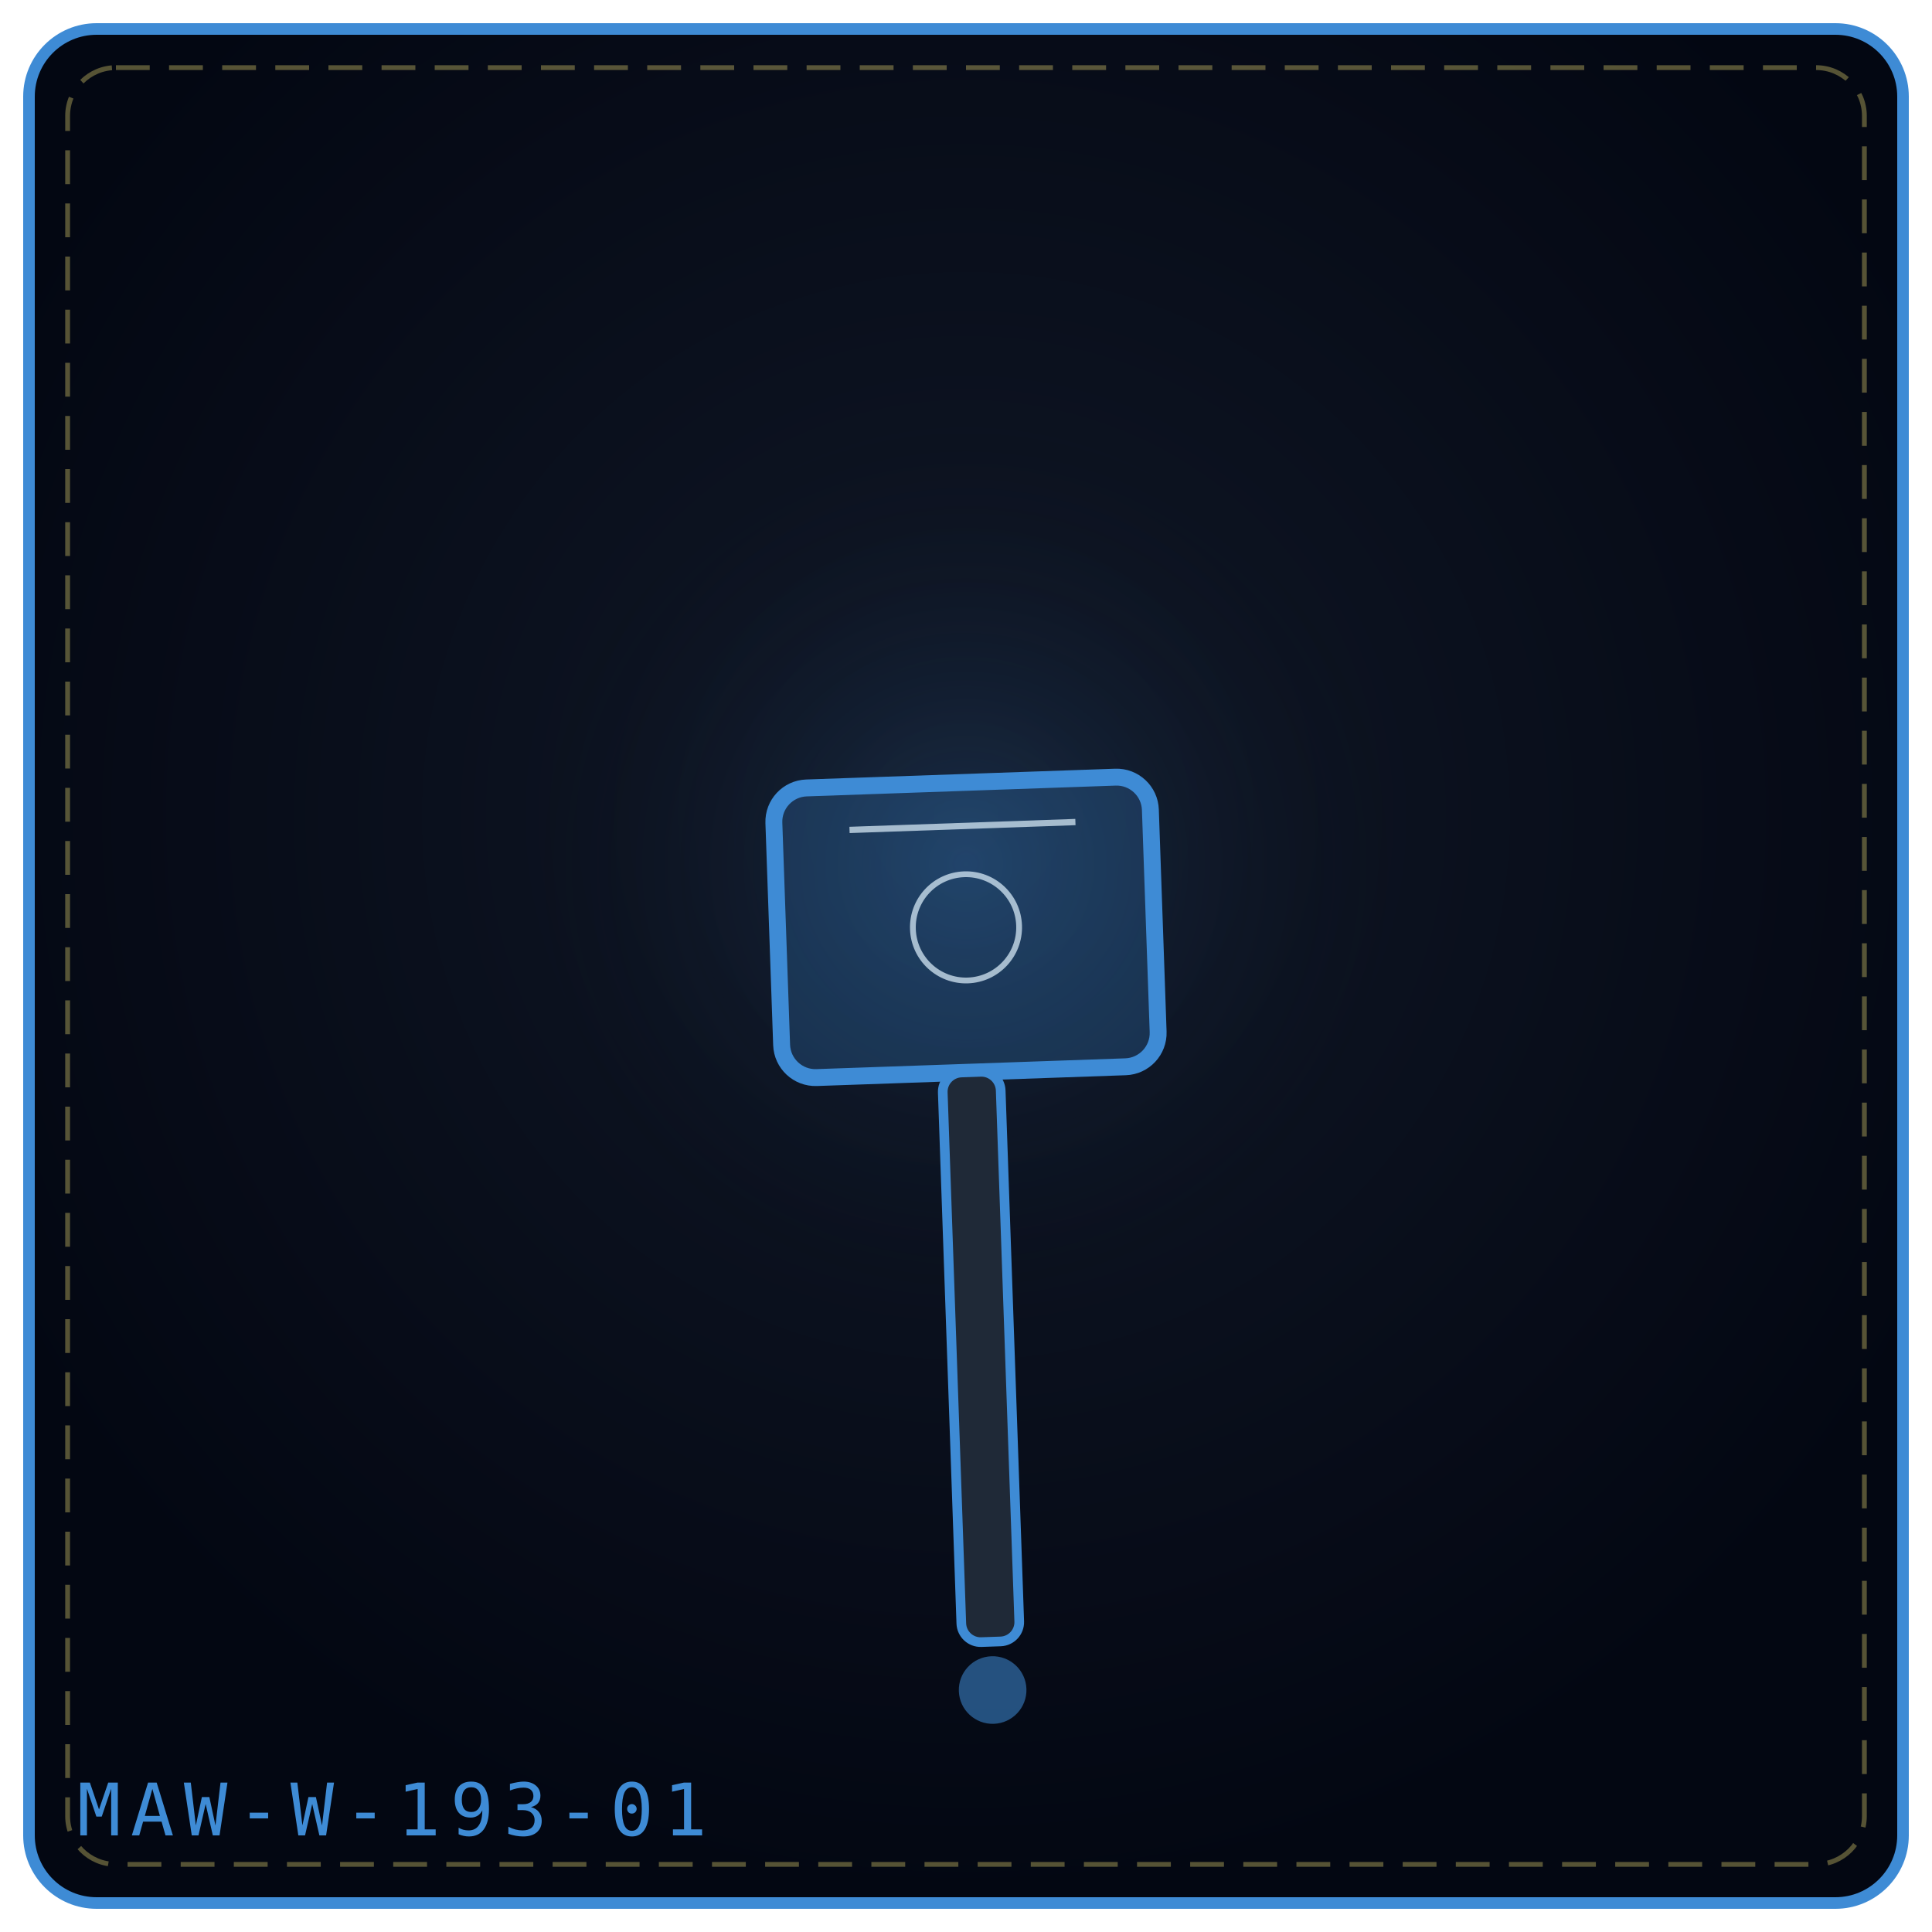
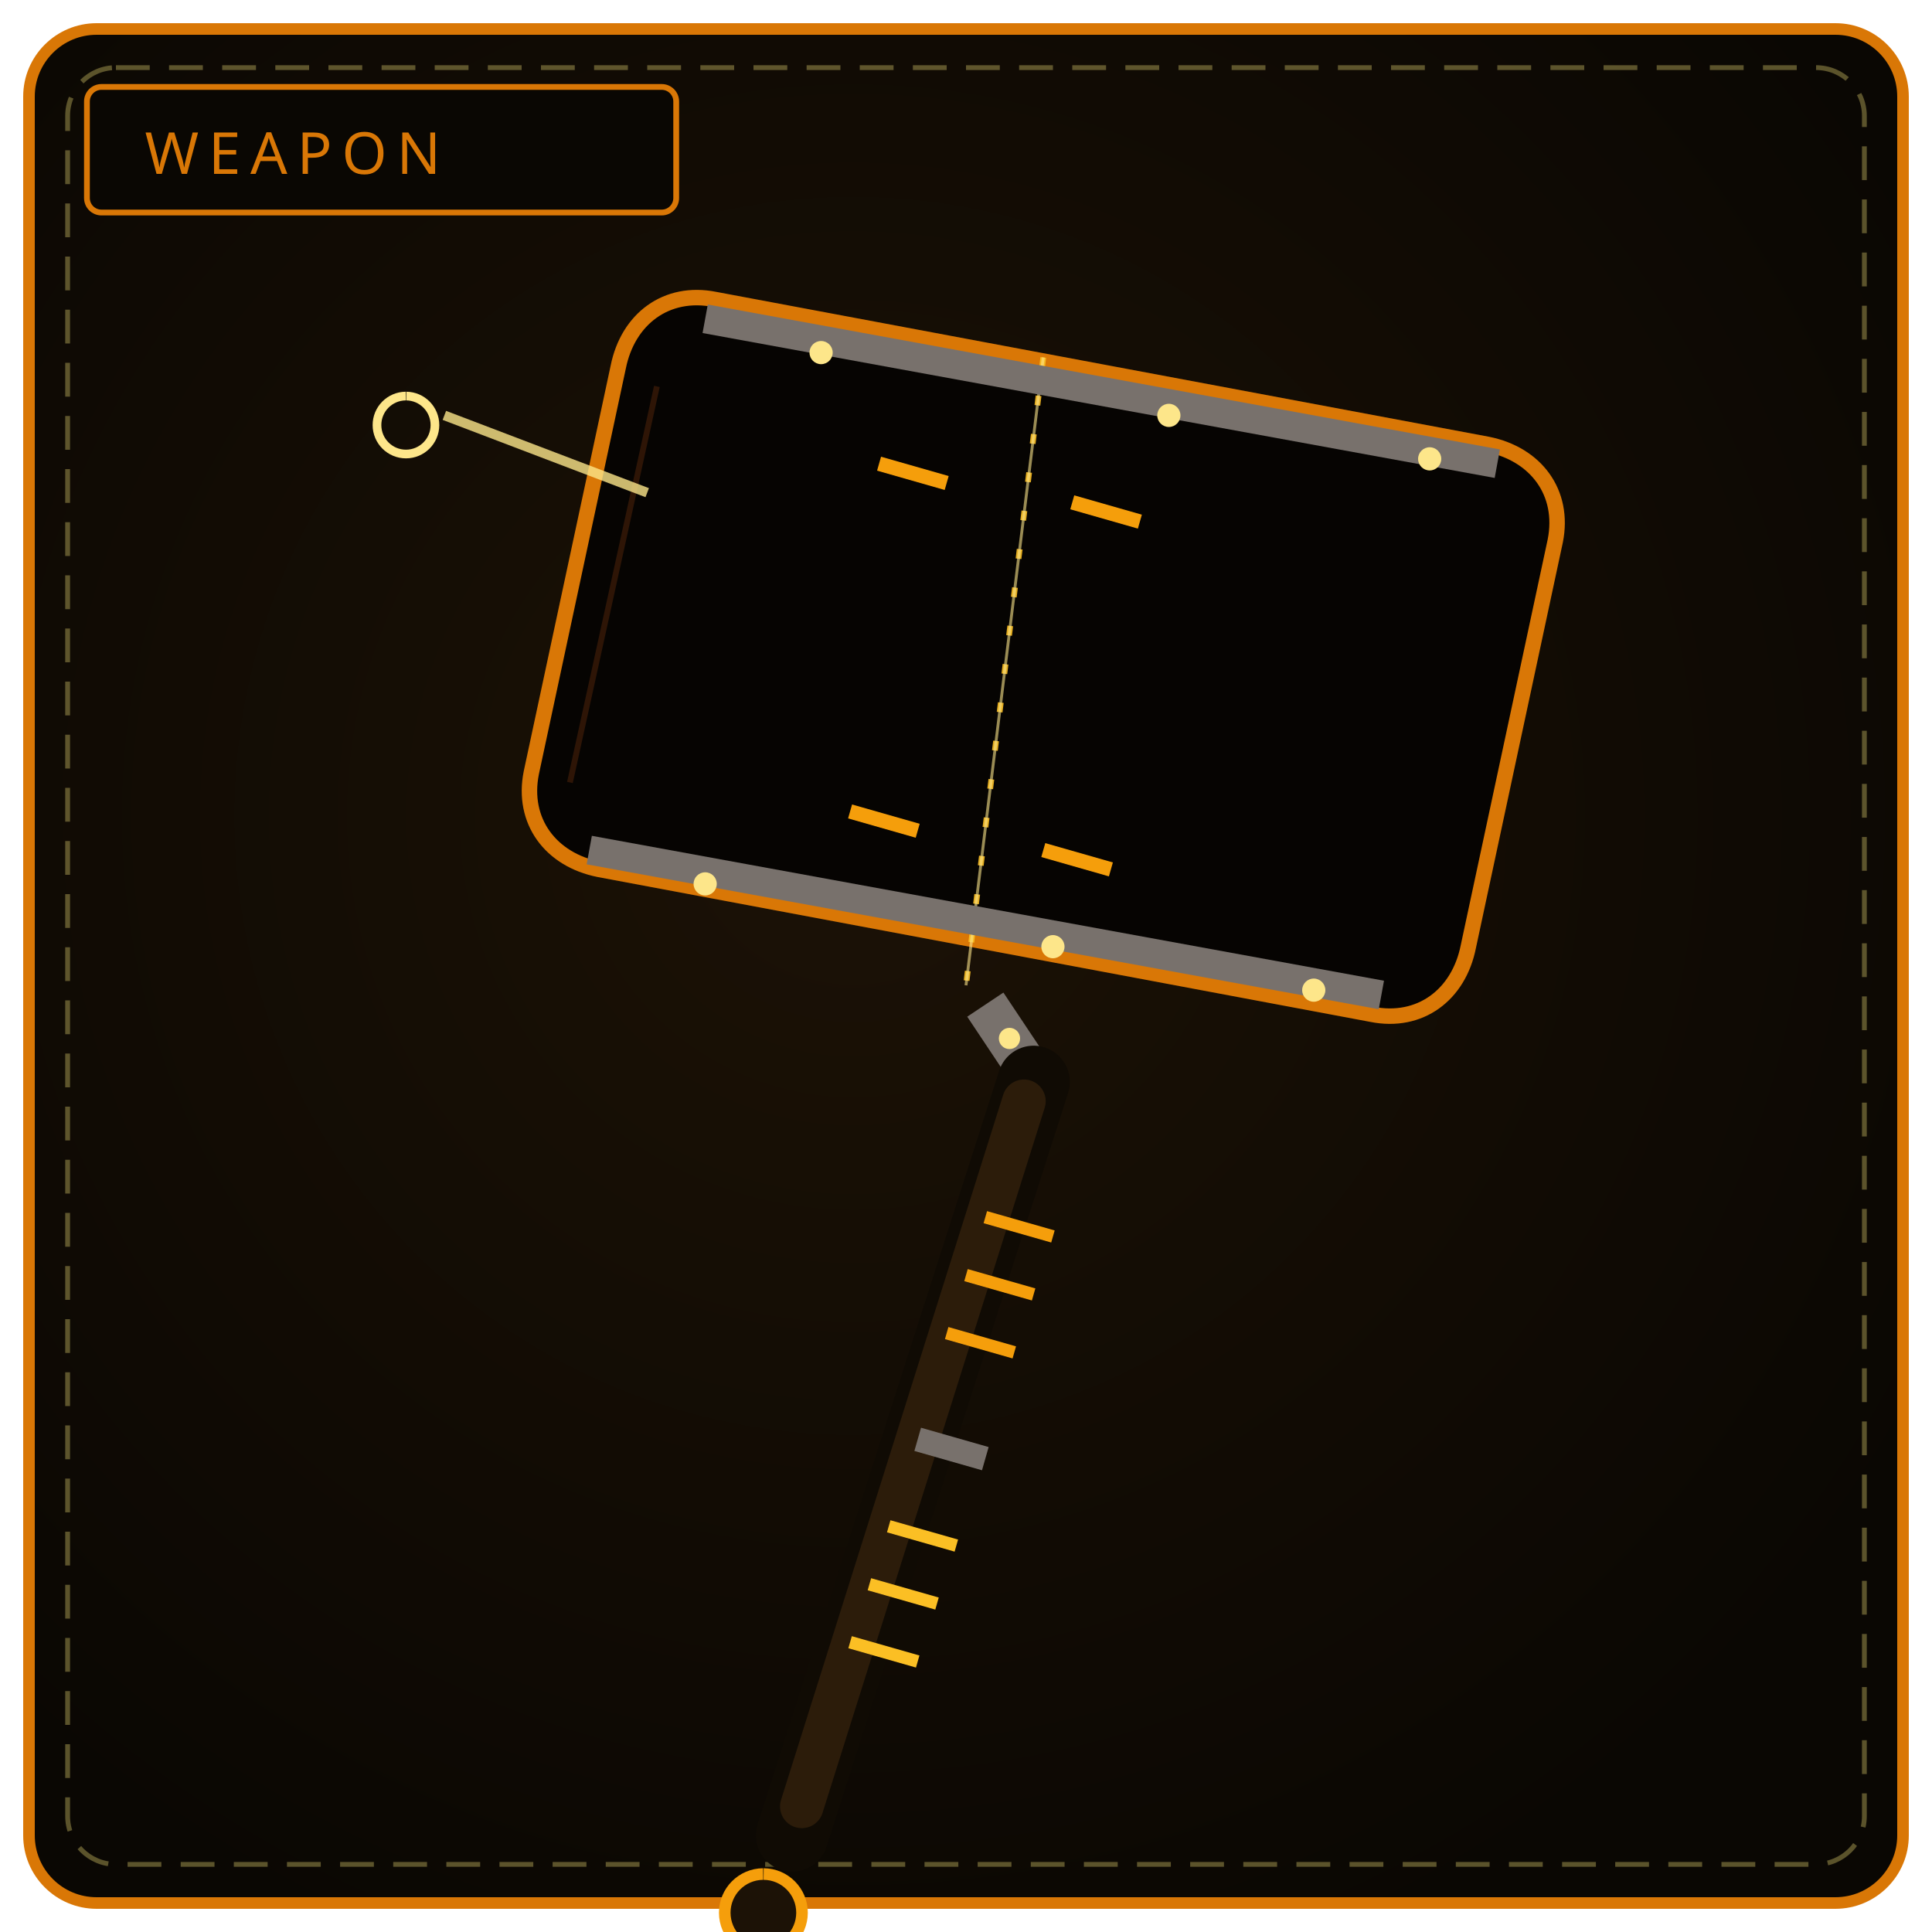
- <svg xmlns="http://www.w3.org/2000/svg" viewBox="0 0 400 400" width="100%" height="100%" role="img" aria-label="THE WALL’S MAUL">
+ <svg xmlns="http://www.w3.org/2000/svg" viewBox="0 0 400 400" width="100%" height="100%" role="img" aria-label="THE WALL'S MAUL">
  <defs>
-     <radialGradient id="bge1dbe5" cx="50%" cy="42%" r="58%">
-       <stop offset="0%" stop-color="#111827" />
-       <stop offset="100%" stop-color="#030712" />
+     <radialGradient id="bw193" cx="44%" cy="42%" r="66%">
+       <stop offset="0%" stop-color="#1c1206" />
+       <stop offset="100%" stop-color="#0a0703" />
    </radialGradient>
-     <radialGradient id="gle1dbe5" cx="50%" cy="46%" r="42%">
-       <stop offset="0%" stop-color="#3e8bd5" stop-opacity=".2" />
-       <stop offset="100%" stop-color="#000" stop-opacity="0" />
-     </radialGradient>
+     <linearGradient id="bl193" x1="0" y1="1" x2="1" y2="0">
+       <stop offset="0" stop-color="#78350f" />
+       <stop offset="1" stop-color="#fbbf24" />
+     </linearGradient>
  </defs>
-   <rect x="6" y="6" width="388" height="388" rx="14" fill="url(#bge1dbe5)" stroke="#3e8bd5" stroke-width="2.4" />
+   <rect x="6" y="6" width="388" height="388" rx="14" fill="url(#bw193)" stroke="#d97706" stroke-width="2.4" />
  <rect x="14" y="14" width="372" height="372" rx="10" fill="none" stroke="#f1df76" stroke-width="1" stroke-dasharray="7 4" opacity=".35" />
-   <circle cx="200" cy="188" r="114" fill="url(#gle1dbe5)" />
-   <g transform="rotate(-2 200.0 192.0)">
-     <rect x="161.0" y="162.0" width="78.0" height="60.0" rx="7" fill="#3e8bd5" fill-opacity=".24" stroke="#3e8bd5" stroke-width="3.5" />
-     <path d="M176.6 171.0 L223.4 171.0" stroke="#e0f2fe" stroke-width="1.3" opacity=".7" />
-     <circle cx="200.0" cy="192.0" r="11.0" fill="none" stroke="#e0f2fe" stroke-width="1.2" opacity=".7" />
-     <rect x="194.0" y="222.0" width="12" height="118.0" rx="4" fill="#1f2937" stroke="#3e8bd5" stroke-width="2" />
-     <circle cx="200.0" cy="350.0" r="7" fill="#3e8bd5" fill-opacity=".55" />
-   </g>
-   <text x="16" y="380" font-family="monospace" font-size="15" letter-spacing="2" fill="#3e8bd5">MAW-W-193-01</text>
+   <rect x="18" y="18" width="122" height="26" rx="3" fill="#0a0703" stroke="#d97706" stroke-width="1.2" />
+   <text x="30" y="36" fill="#d97706" font-family="Impact, Arial Black, sans-serif" font-size="12" letter-spacing="2">WEAPON</text>
+   <path d="M148 62 L308 92 C 318 94, 324 102, 322 112 L304 196 C 302 206, 294 212, 284 210 L124 180 C 114 178, 108 170, 110 160 L128 76 C 130 66, 138 60, 148 62 Z" fill="#060402" stroke="#d97706" stroke-width="3.2" />
+   <path d="M150 68 L304 97" stroke="#78350f" stroke-width="1.4" opacity=".5" />
+   <path d="M118 162 L136 80" stroke="#78350f" stroke-width="1.2" opacity=".35" />
+   <path d="M216 74 L200 204" stroke="#fbbf24" stroke-width="1.2" stroke-dasharray="2 6" opacity=".9" />
+   <path d="M216 74 L200 204" stroke="#fde68a" stroke-width=".6" opacity=".6" />
+   <path d="M182 96 L196 100 M222 104 L236 108" stroke="#f59e0b" stroke-width="3" />
+   <path d="M176 168 L190 172 M216 176 L230 180" stroke="#f59e0b" stroke-width="3" />
+   <path d="M146 66 L310 96" stroke="#78716c" stroke-width="6" />
+   <path d="M122 176 L286 206" stroke="#78716c" stroke-width="6" />
+   <circle cx="170" cy="73" r="2.4" fill="#fde68a" />
+   <circle cx="242" cy="86" r="2.4" fill="#fde68a" />
+   <circle cx="296" cy="95" r="2.4" fill="#fde68a" />
+   <circle cx="146" cy="183" r="2.4" fill="#fde68a" />
+   <circle cx="218" cy="196" r="2.4" fill="#fde68a" />
+   <circle cx="272" cy="205" r="2.4" fill="#fde68a" />
+   <path d="M204 208 L216 226" stroke="#78716c" stroke-width="9" />
+   <circle cx="209" cy="215" r="2.2" fill="#fde68a" />
+   <path d="M214 224 L164 380" stroke="#100b04" stroke-width="15" stroke-linecap="round" />
+   <path d="M212 228 L166 374" stroke="#2c1c0a" stroke-width="9" stroke-linecap="round" />
+   <path d="M204 252 L218 256 M200 264 L214 268 M196 276 L210 280" stroke="#f59e0b" stroke-width="2.6" />
+   <path d="M184 316 L198 320 M180 328 L194 332 M176 340 L190 344" stroke="#fbbf24" stroke-width="2.6" />
+   <path d="M190 298 L204 302" stroke="#78716c" stroke-width="5" />
+   <path d="M158 388 a8 8 0 1 0 .1 0" fill="#1c1206" stroke="#f59e0b" stroke-width="2.4" />
+   <path d="M92 86 L134 102" stroke="#fde68a" stroke-width="2" opacity=".8" />
+   <path d="M84 82 a6 6 0 1 0 .1 0" fill="none" stroke="#fde68a" stroke-width="1.8" />
</svg>
